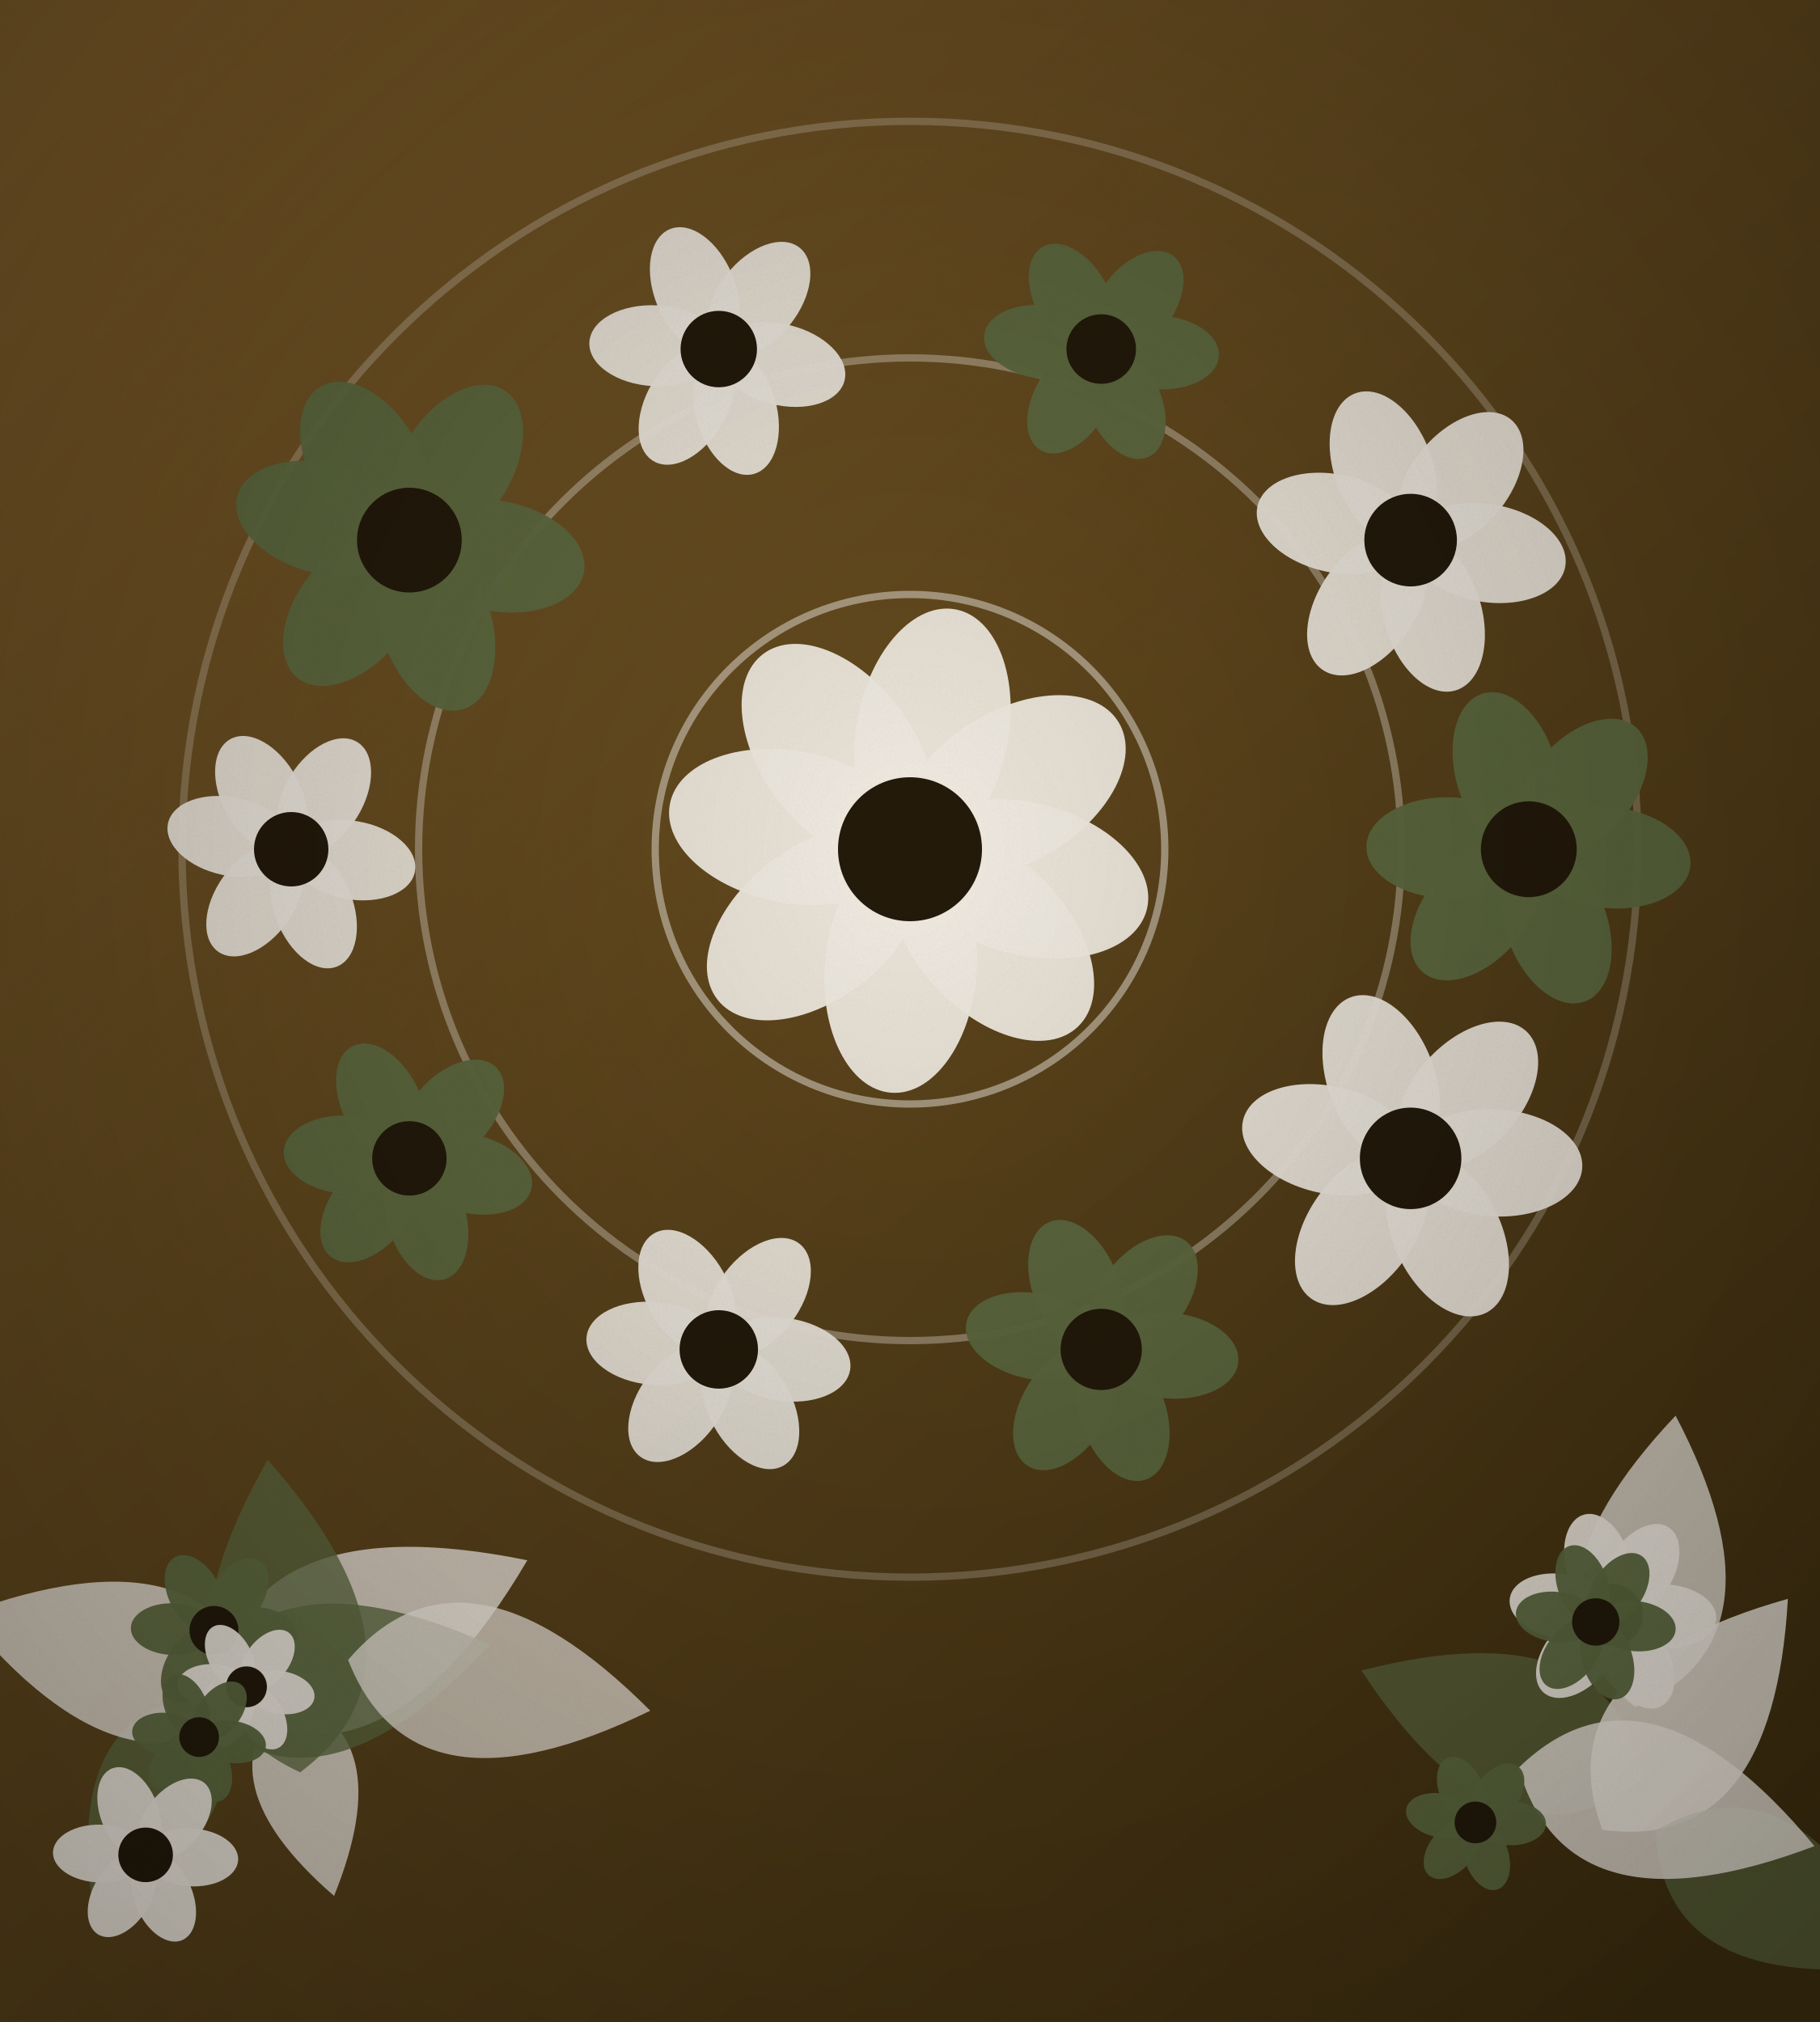
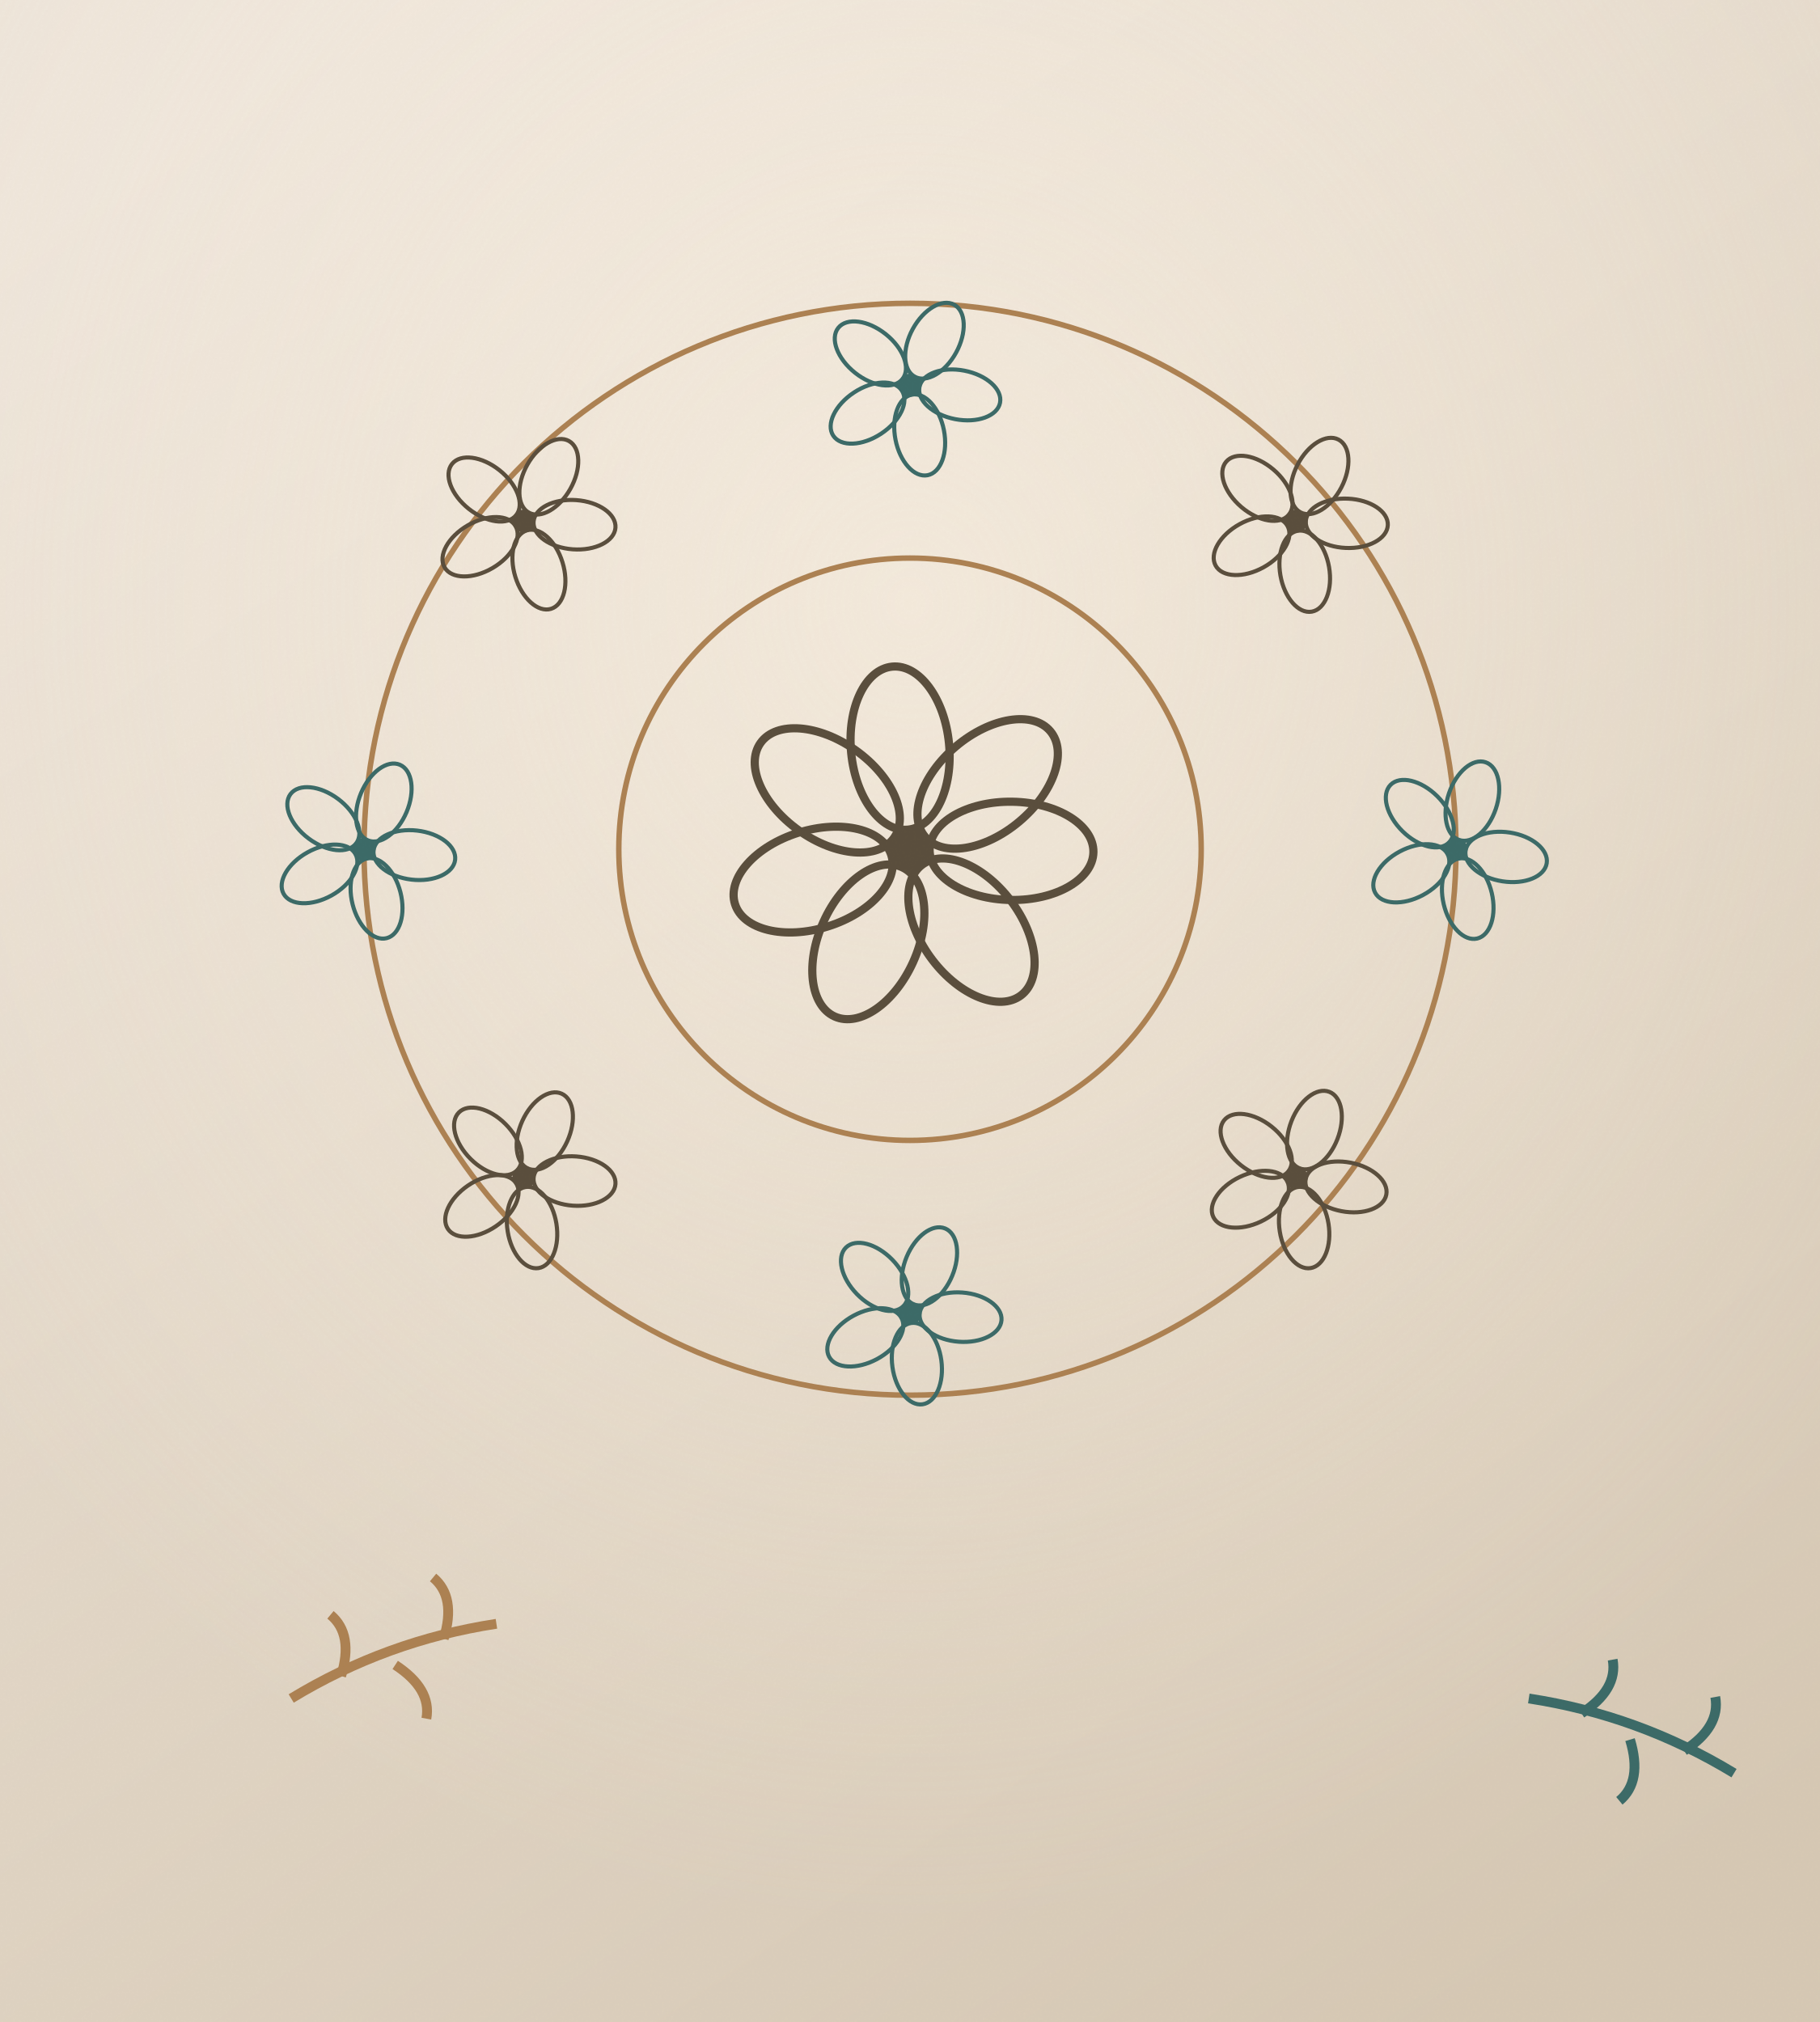
<svg xmlns="http://www.w3.org/2000/svg" width="900" height="1000" viewBox="0 0 900 1000" role="img">
  <defs>
-     <linearGradient id="g14" x1="0.1" y1="0" x2="0.9" y2="1">
-       <stop offset="0%" stop-color="#7a5a28" />
-       <stop offset="100%" stop-color="#40300f" />
+     <linearGradient id="g14" x1="0.2" y1="0" x2="0.8" y2="1">
+       <stop offset="0%" stop-color="#eee5da" />
+       <stop offset="100%" stop-color="#d7c9b4" />
    </linearGradient>
-     <radialGradient id="v14" cx="50%" cy="42%" r="72%">
-       <stop offset="0%" stop-color="#000000" stop-opacity="0" />
-       <stop offset="100%" stop-color="#000000" stop-opacity="0.3" />
+     <radialGradient id="glow14" cx="50%" cy="30%" r="65%">
+       <stop offset="0%" stop-color="#fff6e8" stop-opacity="0.55" />
+       <stop offset="100%" stop-color="#fff6e8" stop-opacity="0" />
    </radialGradient>
    <filter id="n14">
-       <feTurbulence type="fractalNoise" baseFrequency="0.8" numOctaves="2" stitchTiles="stitch" result="noise" />
-       <feColorMatrix in="noise" type="matrix" values="0 0 0 0 0  0 0 0 0 0  0 0 0 0 0  0 0 0 0.06 0" />
+       <feTurbulence type="fractalNoise" baseFrequency="0.85" numOctaves="2" stitchTiles="stitch" result="noise" />
+       <feColorMatrix in="noise" type="matrix" values="0 0 0 0 0  0 0 0 0 0  0 0 0 0 0  0 0 0 0.035 0" />
    </filter>
  </defs>
  <rect width="900" height="1000" fill="url(#g14)" />
-   <circle cx="450" cy="420" r="126" fill="none" stroke="#f4ede3" stroke-width="3.6" opacity="0.5" />
-   <circle cx="450" cy="420" r="243" fill="none" stroke="#f4ede3" stroke-width="3.6" opacity="0.38" />
-   <circle cx="450" cy="420" r="360" fill="none" stroke="#f4ede3" stroke-width="3.6" opacity="0.26" />
-   <g>
-     <ellipse cx="795.3" cy="424.1" rx="40.8" ry="25.0" fill="#5f6b41" opacity="0.96" transform="rotate(5.903715 795.3 424.1)" />
-     <ellipse cx="769.6" cy="457.0" rx="40.8" ry="25.0" fill="#5f6b41" opacity="0.96" transform="rotate(69.80013 769.6 457.0)" />
-     <ellipse cx="730.2" cy="449.9" rx="40.8" ry="25.0" fill="#5f6b41" opacity="0.96" transform="rotate(130.7308 730.2 449.9)" />
-     <ellipse cx="716.5" cy="419.3" rx="40.8" ry="25.0" fill="#5f6b41" opacity="0.96" transform="rotate(180.959 716.5 419.3)" />
-     <ellipse cx="744.9" cy="382.1" rx="40.8" ry="25.0" fill="#5f6b41" opacity="0.96" transform="rotate(253.5979 744.9 382.1)" />
-     <ellipse cx="782.0" cy="390.3" rx="40.8" ry="25.0" fill="#5f6b41" opacity="0.96" transform="rotate(311.2018 782.0 390.3)" />
-     <circle cx="756" cy="420" r="23.7" fill="#241a0a" />
+   <rect width="900" height="1000" fill="url(#glow14)" />
+   <circle cx="450" cy="420" r="144" fill="none" stroke="#ad8253" stroke-width="2.7" />
+   <circle cx="450" cy="420" r="270" fill="none" stroke="#ad8253" stroke-width="2.7" />
+   <g fill="none" stroke="#3c6b68" stroke-width="2.025">
+     <ellipse cx="744.8" cy="423.8" rx="20.3" ry="12.2" transform="rotate(8.817921 744.8 423.8)" />
+     <ellipse cx="725.8" cy="444.4" rx="20.3" ry="12.2" transform="rotate(76.72297 725.8 444.4)" />
+     <ellipse cx="697.9" cy="431.9" rx="20.3" ry="12.2" transform="rotate(151.8401 697.9 431.9)" />
+     <ellipse cx="702.1" cy="402.4" rx="20.3" ry="12.2" transform="rotate(224.5846 702.1 402.4)" />
+     <ellipse cx="728.1" cy="396.2" rx="20.3" ry="12.2" transform="rotate(288.7672 728.1 396.2)" />
+     <circle cx="720" cy="420" r="5.7" fill="#3c6b68" stroke="none" />
  </g>
-   <g>
-     <ellipse cx="739.3" cy="575.1" rx="43.2" ry="26.5" fill="#f4ede3" opacity="0.96" transform="rotate(3.038619 739.3 575.1)" />
-     <ellipse cx="715.8" cy="610.5" rx="43.2" ry="26.5" fill="#f4ede3" opacity="0.96" transform="rotate(64.07982 715.8 610.5)" />
-     <ellipse cx="673.4" cy="607.0" rx="43.2" ry="26.5" fill="#f4ede3" opacity="0.96" transform="rotate(125.2942 673.4 607.0)" />
-     <ellipse cx="656.8" cy="563.7" rx="43.2" ry="26.5" fill="#f4ede3" opacity="0.96" transform="rotate(192.7384 656.8 563.7)" />
-     <ellipse cx="683.0" cy="533.7" rx="43.2" ry="26.5" fill="#f4ede3" opacity="0.96" transform="rotate(249.6571 683.0 533.7)" />
-     <ellipse cx="725.6" cy="541.9" rx="43.2" ry="26.5" fill="#f4ede3" opacity="0.96" transform="rotate(312.1867 725.6 541.9)" />
-     <circle cx="697.559" cy="572.883" r="25.1" fill="#241a0a" />
+   <g fill="none" stroke="#5b4f3d" stroke-width="2.025">
+     <ellipse cx="665.6" cy="587.0" rx="20.3" ry="12.2" transform="rotate(10.87834 665.6 587.0)" />
+     <ellipse cx="644.9" cy="607.1" rx="20.3" ry="12.2" transform="rotate(80.96145 644.9 607.1)" />
+     <ellipse cx="618.3" cy="593.1" rx="20.3" ry="12.2" transform="rotate(154.4723 618.3 593.1)" />
+     <ellipse cx="621.2" cy="566.7" rx="20.3" ry="12.2" transform="rotate(218.4309 621.2 566.7)" />
+     <ellipse cx="650.0" cy="558.9" rx="20.3" ry="12.2" transform="rotate(291.2639 650.0 558.9)" />
+     <circle cx="640.919" cy="582.281" r="5.7" fill="#5b4f3d" stroke="none" />
  </g>
-   <g>
-     <ellipse cx="577.9" cy="670.4" rx="34.6" ry="21.2" fill="#5f6b41" opacity="0.96" transform="rotate(5.253955 577.9 670.4)" />
-     <ellipse cx="555.4" cy="699.0" rx="34.6" ry="21.2" fill="#5f6b41" opacity="0.96" transform="rotate(71.08822 555.4 699.0)" />
-     <ellipse cx="526.7" cy="695.7" rx="34.6" ry="21.2" fill="#5f6b41" opacity="0.96" transform="rotate(122.197 526.7 695.7)" />
-     <ellipse cx="511.8" cy="660.9" rx="34.6" ry="21.2" fill="#5f6b41" opacity="0.96" transform="rotate(191.1628 511.8 660.9)" />
-     <ellipse cx="532.0" cy="636.4" rx="34.6" ry="21.2" fill="#5f6b41" opacity="0.96" transform="rotate(247.9672 532.0 636.4)" />
-     <ellipse cx="565.2" cy="641.1" rx="34.6" ry="21.2" fill="#5f6b41" opacity="0.96" transform="rotate(308.2163 565.2 641.1)" />
-     <circle cx="544.559" cy="667.37" r="20.1" fill="#241a0a" />
+   <g fill="none" stroke="#3c6b68" stroke-width="2.025">
+     <ellipse cx="475.0" cy="651.4" rx="20.3" ry="12.2" transform="rotate(4.235339 475.0 651.4)" />
+     <ellipse cx="453.4" cy="674.4" rx="20.3" ry="12.2" transform="rotate(82.19073 453.4 674.4)" />
+     <ellipse cx="427.9" cy="661.4" rx="20.3" ry="12.2" transform="rotate(151.7256 427.9 661.4)" />
+     <ellipse cx="432.5" cy="631.5" rx="20.3" ry="12.2" transform="rotate(225.7493 432.5 631.5)" />
+     <ellipse cx="459.6" cy="626.3" rx="20.3" ry="12.2" transform="rotate(292.555 459.6 626.3)" />
+     <circle cx="450" cy="649.5" r="5.7" fill="#3c6b68" stroke="none" />
  </g>
-   <g>
-     <ellipse cx="387.4" cy="672.3" rx="33.4" ry="20.5" fill="#f4ede3" opacity="0.96" transform="rotate(8.791898 387.4 672.3)" />
-     <ellipse cx="371.1" cy="695.7" rx="33.4" ry="20.5" fill="#f4ede3" opacity="0.96" transform="rotate(61.07221 371.1 695.7)" />
-     <ellipse cx="336.4" cy="693.5" rx="33.4" ry="20.5" fill="#f4ede3" opacity="0.96" transform="rotate(126.1696 336.4 693.5)" />
-     <ellipse cx="323.3" cy="664.4" rx="33.4" ry="20.5" fill="#f4ede3" opacity="0.96" transform="rotate(185.2067 323.3 664.4)" />
-     <ellipse cx="339.8" cy="639.1" rx="33.4" ry="20.5" fill="#f4ede3" opacity="0.96" transform="rotate(241.0569 339.8 639.1)" />
-     <ellipse cx="375.0" cy="641.6" rx="33.4" ry="20.5" fill="#f4ede3" opacity="0.96" transform="rotate(307.2043 375.0 641.6)" />
-     <circle cx="355.441" cy="667.37" r="19.4" fill="#241a0a" />
+   <g fill="none" stroke="#5b4f3d" stroke-width="2.025">
+     <ellipse cx="284.1" cy="584.1" rx="20.3" ry="12.2" transform="rotate(4.203164 284.1 584.1)" />
+     <ellipse cx="263.1" cy="607.1" rx="20.3" ry="12.2" transform="rotate(80.87058 263.1 607.1)" />
+     <ellipse cx="238.3" cy="596.4" rx="20.3" ry="12.2" transform="rotate(145.7576 238.3 596.4)" />
+     <ellipse cx="241.3" cy="564.5" rx="20.3" ry="12.2" transform="rotate(224.9302 241.3 564.5)" />
+     <ellipse cx="269.4" cy="559.4" rx="20.3" ry="12.2" transform="rotate(294.3738 269.4 559.4)" />
+     <circle cx="259.081" cy="582.281" r="5.7" fill="#5b4f3d" stroke="none" />
  </g>
-   <g>
-     <ellipse cx="232.1" cy="580.4" rx="31.6" ry="19.4" fill="#5f6b41" opacity="0.96" transform="rotate(14.13876 232.1 580.4)" />
-     <ellipse cx="211.0" cy="602.3" rx="31.6" ry="19.4" fill="#5f6b41" opacity="0.96" transform="rotate(73.7763 211.0 602.3)" />
-     <ellipse cx="183.3" cy="596.8" rx="31.6" ry="19.4" fill="#5f6b41" opacity="0.96" transform="rotate(128.6797 183.3 596.8)" />
-     <ellipse cx="171.9" cy="571.1" rx="31.6" ry="19.4" fill="#5f6b41" opacity="0.96" transform="rotate(183.3142 171.9 571.1)" />
-     <ellipse cx="188.6" cy="545.6" rx="31.6" ry="19.4" fill="#5f6b41" opacity="0.96" transform="rotate(243.2059 188.6 545.6)" />
-     <ellipse cx="223.4" cy="550.6" rx="31.6" ry="19.4" fill="#5f6b41" opacity="0.96" transform="rotate(313.3507 223.4 550.6)" />
-     <circle cx="202.441" cy="572.883" r="18.4" fill="#241a0a" />
+   <g fill="none" stroke="#3c6b68" stroke-width="2.025">
+     <ellipse cx="204.9" cy="422.9" rx="20.3" ry="12.2" transform="rotate(6.57305 204.9 422.9)" />
+     <ellipse cx="186.2" cy="444.3" rx="20.3" ry="12.2" transform="rotate(75.76313 186.2 444.3)" />
+     <ellipse cx="158.0" cy="432.2" rx="20.3" ry="12.2" transform="rotate(151.0335 158.0 432.2)" />
+     <ellipse cx="159.9" cy="404.9" rx="20.3" ry="12.2" transform="rotate(216.8578 159.9 404.9)" />
+     <ellipse cx="189.8" cy="396.9" rx="20.3" ry="12.2" transform="rotate(292.9357 189.8 396.9)" />
+     <circle cx="180" cy="420" r="5.7" fill="#3c6b68" stroke="none" />
  </g>
-   <g>
-     <ellipse cx="174.1" cy="425.4" rx="31.6" ry="19.4" fill="#f4ede3" opacity="0.96" transform="rotate(10.10947 174.1 425.4)" />
-     <ellipse cx="155.1" cy="448.6" rx="31.6" ry="19.4" fill="#f4ede3" opacity="0.96" transform="rotate(68.83703 155.1 448.6)" />
-     <ellipse cx="126.2" cy="444.9" rx="31.6" ry="19.4" fill="#f4ede3" opacity="0.96" transform="rotate(125.4388 126.2 444.9)" />
-     <ellipse cx="114.0" cy="413.7" rx="31.6" ry="19.4" fill="#f4ede3" opacity="0.96" transform="rotate(191.8073 114.0 413.7)" />
-     <ellipse cx="129.2" cy="393.2" rx="31.6" ry="19.4" fill="#f4ede3" opacity="0.96" transform="rotate(241.1071 129.2 393.2)" />
-     <ellipse cx="160.1" cy="393.9" rx="31.6" ry="19.4" fill="#f4ede3" opacity="0.96" transform="rotate(301.6768 160.1 393.9)" />
-     <circle cx="144" cy="420" r="18.4" fill="#241a0a" />
+   <g fill="none" stroke="#5b4f3d" stroke-width="2.025">
+     <ellipse cx="284.1" cy="259.5" rx="20.3" ry="12.2" transform="rotate(4.16534 284.1 259.5)" />
+     <ellipse cx="266.5" cy="281.7" rx="20.3" ry="12.2" transform="rotate(72.84554 266.5 281.7)" />
+     <ellipse cx="237.4" cy="270.4" rx="20.3" ry="12.2" transform="rotate(149.7635 237.4 270.4)" />
+     <ellipse cx="239.4" cy="242.1" rx="20.3" ry="12.2" transform="rotate(218.5439 239.4 242.1)" />
+     <ellipse cx="271.4" cy="235.8" rx="20.3" ry="12.2" transform="rotate(299.311 271.4 235.8)" />
+     <circle cx="259.081" cy="257.719" r="5.7" fill="#5b4f3d" stroke="none" />
  </g>
-   <g>
-     <ellipse cx="244.9" cy="274.9" rx="44.6" ry="27.3" fill="#5f6b41" opacity="0.96" transform="rotate(10.45326 244.9 274.9)" />
-     <ellipse cx="215.6" cy="308.2" rx="44.6" ry="27.3" fill="#5f6b41" opacity="0.96" transform="rotate(72.2055 215.6 308.2)" />
-     <ellipse cx="175.2" cy="300.6" rx="44.6" ry="27.3" fill="#5f6b41" opacity="0.96" transform="rotate(129.1352 175.2 300.6)" />
-     <ellipse cx="160.6" cy="256.5" rx="44.6" ry="27.3" fill="#5f6b41" opacity="0.96" transform="rotate(194.1958 160.6 256.5)" />
-     <ellipse cx="180.9" cy="229.8" rx="44.6" ry="27.3" fill="#5f6b41" opacity="0.96" transform="rotate(240.0215 180.9 229.8)" />
-     <ellipse cx="225.5" cy="230.7" rx="44.6" ry="27.3" fill="#5f6b41" opacity="0.96" transform="rotate(302.3779 225.5 230.7)" />
-     <circle cx="202.441" cy="267.117" r="25.9" fill="#241a0a" />
+   <g fill="none" stroke="#3c6b68" stroke-width="2.025">
+     <ellipse cx="474.6" cy="195.3" rx="20.3" ry="12.2" transform="rotate(11.02104 474.6 195.3)" />
+     <ellipse cx="454.8" cy="215.1" rx="20.3" ry="12.2" transform="rotate(78.94377 454.8 215.1)" />
+     <ellipse cx="429.0" cy="204.3" rx="20.3" ry="12.2" transform="rotate(146.6514 429.0 204.3)" />
+     <ellipse cx="430.4" cy="174.8" rx="20.3" ry="12.2" transform="rotate(218.5648 430.4 174.8)" />
+     <ellipse cx="462.1" cy="168.5" rx="20.3" ry="12.2" transform="rotate(298.6805 462.1 168.5)" />
+     <circle cx="450" cy="190.5" r="5.7" fill="#3c6b68" stroke="none" />
  </g>
-   <g>
-     <ellipse cx="386.0" cy="180.3" rx="32.6" ry="20.0" fill="#f4ede3" opacity="0.96" transform="rotate(14.06489 386.0 180.3)" />
-     <ellipse cx="364.0" cy="203.0" rx="32.6" ry="20.0" fill="#f4ede3" opacity="0.96" transform="rotate(74.28821 364.0 203.0)" />
-     <ellipse cx="339.6" cy="199.9" rx="32.6" ry="20.0" fill="#f4ede3" opacity="0.96" transform="rotate(120.0955 339.6 199.9)" />
-     <ellipse cx="324.0" cy="171.0" rx="32.6" ry="20.0" fill="#f4ede3" opacity="0.96" transform="rotate(183.0082 324.0 171.0)" />
-     <ellipse cx="343.6" cy="143.5" rx="32.6" ry="20.0" fill="#f4ede3" opacity="0.96" transform="rotate(247.8625 343.6 143.5)" />
-     <ellipse cx="375.1" cy="148.0" rx="32.6" ry="20.0" fill="#f4ede3" opacity="0.96" transform="rotate(308.5132 375.1 148.0)" />
-     <circle cx="355.441" cy="172.63" r="18.9" fill="#241a0a" />
+   <g fill="none" stroke="#5b4f3d" stroke-width="2.025">
+     <ellipse cx="666.0" cy="258.8" rx="20.3" ry="12.2" transform="rotate(2.559546 666.0 258.8)" />
+     <ellipse cx="645.2" cy="282.5" rx="20.3" ry="12.2" transform="rotate(80.08758 645.2 282.5)" />
+     <ellipse cx="618.9" cy="269.9" rx="20.3" ry="12.2" transform="rotate(151.0696 618.9 269.9)" />
+     <ellipse cx="621.8" cy="241.5" rx="20.3" ry="12.2" transform="rotate(220.3511 621.8 241.5)" />
+     <ellipse cx="652.5" cy="235.4" rx="20.3" ry="12.2" transform="rotate(297.4458 652.5 235.4)" />
+     <circle cx="640.919" cy="257.719" r="5.7" fill="#5b4f3d" stroke="none" />
  </g>
-   <g>
-     <ellipse cx="573.2" cy="174.3" rx="29.6" ry="18.2" fill="#5f6b41" opacity="0.96" transform="rotate(3.393095 573.2 174.3)" />
-     <ellipse cx="556.0" cy="198.9" rx="29.6" ry="18.2" fill="#5f6b41" opacity="0.96" transform="rotate(66.55268 556.0 198.9)" />
-     <ellipse cx="529.8" cy="197.2" rx="29.6" ry="18.2" fill="#5f6b41" opacity="0.96" transform="rotate(121.0877 529.8 197.2)" />
-     <ellipse cx="516.1" cy="169.2" rx="29.6" ry="18.2" fill="#5f6b41" opacity="0.96" transform="rotate(186.8483 516.1 169.2)" />
-     <ellipse cx="530.3" cy="147.8" rx="29.6" ry="18.2" fill="#5f6b41" opacity="0.96" transform="rotate(240.1822 530.3 147.8)" />
-     <ellipse cx="562.1" cy="150.0" rx="29.6" ry="18.2" fill="#5f6b41" opacity="0.96" transform="rotate(307.8365 562.1 150.0)" />
-     <circle cx="544.559" cy="172.63" r="17.2" fill="#241a0a" />
+   <g fill="none" stroke="#5b4f3d" stroke-width="4.05">
+     <ellipse cx="500.2" cy="420.8" rx="40.5" ry="24.3" transform="rotate(0.8857169 500.2 420.8)" />
+     <ellipse cx="480.4" cy="460.0" rx="40.5" ry="24.3" transform="rotate(52.76999 480.4 460.0)" />
+     <ellipse cx="429.4" cy="465.8" rx="40.5" ry="24.3" transform="rotate(114.2714 429.4 465.8)" />
+     <ellipse cx="402.1" cy="435.0" rx="40.5" ry="24.3" transform="rotate(162.6483 402.1 435.0)" />
+     <ellipse cx="409.1" cy="390.9" rx="40.5" ry="24.3" transform="rotate(215.4787 409.1 390.9)" />
+     <ellipse cx="445.1" cy="370.0" rx="40.5" ry="24.3" transform="rotate(264.451 445.1 370.0)" />
+     <ellipse cx="488.4" cy="387.7" rx="40.5" ry="24.3" transform="rotate(319.9281 488.4 387.7)" />
+     <circle cx="450" cy="420" r="11.3" fill="#5b4f3d" stroke="none" />
  </g>
-   <g>
-     <ellipse cx="735.2" cy="273.5" rx="39.4" ry="24.2" fill="#f4ede3" opacity="0.96" transform="rotate(9.694145 735.2 273.5)" />
-     <ellipse cx="708.5" cy="303.7" rx="39.4" ry="24.2" fill="#f4ede3" opacity="0.96" transform="rotate(73.35845 708.5 303.7)" />
-     <ellipse cx="676.2" cy="298.7" rx="39.4" ry="24.2" fill="#f4ede3" opacity="0.96" transform="rotate(124.1098 676.2 298.7)" />
-     <ellipse cx="660.3" cy="258.9" rx="39.4" ry="24.2" fill="#f4ede3" opacity="0.96" transform="rotate(192.4088 660.3 258.9)" />
-     <ellipse cx="684.1" cy="231.4" rx="39.4" ry="24.2" fill="#f4ede3" opacity="0.96" transform="rotate(249.298 684.1 231.4)" />
-     <ellipse cx="722.0" cy="237.8" rx="39.4" ry="24.2" fill="#f4ede3" opacity="0.96" transform="rotate(309.8529 722.0 237.8)" />
-     <circle cx="697.559" cy="267.117" r="22.9" fill="#241a0a" />
+   <g stroke="#ad8253" stroke-width="4.86" fill="none" transform="rotate(-20 144 840)">
+     <path d="M 144 840 Q 198 829.2 252 840" />
+     <path d="M 171 838 q 12.96 -17.28 5.4 -30.24" />
+     <path d="M 198 842 q 12.96 17.28 5.4 30.24" />
+     <path d="M 225 838 q 12.96 -17.28 5.4 -30.24" />
  </g>
-   <g>
-     <ellipse cx="507.6" cy="434.7" rx="61.4" ry="37.6" fill="#f4ede3" opacity="0.96" transform="rotate(14.29453 507.6 434.7)" />
-     <ellipse cx="490.8" cy="463.2" rx="61.4" ry="37.6" fill="#f4ede3" opacity="0.96" transform="rotate(46.62336 490.8 463.2)" />
-     <ellipse cx="445.4" cy="479.2" rx="61.4" ry="37.6" fill="#f4ede3" opacity="0.96" transform="rotate(94.42189 445.4 479.2)" />
-     <ellipse cx="403.2" cy="456.6" rx="61.4" ry="37.6" fill="#f4ede3" opacity="0.96" transform="rotate(141.9957 403.2 456.6)" />
-     <ellipse cx="391.6" cy="409.0" rx="61.4" ry="37.6" fill="#f4ede3" opacity="0.96" transform="rotate(190.6268 391.6 409.0)" />
-     <ellipse cx="414.3" cy="372.5" rx="61.4" ry="37.6" fill="#f4ede3" opacity="0.96" transform="rotate(233.1092 414.3 372.5)" />
-     <ellipse cx="461.1" cy="361.7" rx="61.4" ry="37.6" fill="#f4ede3" opacity="0.96" transform="rotate(280.8045 461.1 361.7)" />
-     <ellipse cx="500.7" cy="389.1" rx="61.4" ry="37.6" fill="#f4ede3" opacity="0.96" transform="rotate(328.6289 500.7 389.1)" />
-     <circle cx="450" cy="420" r="35.6" fill="#241a0a" />
+   <g stroke="#3c6b68" stroke-width="4.86" fill="none" transform="rotate(20 756 840)">
+     <path d="M 756 840 Q 810 829.2 864 840" />
+     <path d="M 783 838 q 12.96 -17.28 5.4 -30.24" />
+     <path d="M 810 842 q 12.96 17.28 5.4 30.24" />
+     <path d="M 837 838 q 12.96 -17.28 5.4 -30.24" />
  </g>
-   <path d="M 141.295 838.535 Q 171.882 787.556 243.253 838.535 Q 171.882 889.514 141.295 838.535 Z" fill="#f4ede3" opacity="0.817" transform="rotate(76.44136 141.295 838.5354)" />
-   <path d="M 100.047 840.062 Q 135.804 780.468 219.236 840.062 Q 135.804 899.657 100.047 840.062 Z" fill="#5f6b41" opacity="0.836" transform="rotate(116.8194 100.0471 840.0625)" />
-   <path d="M 106.474 840.365 Q 157.144 755.915 275.373 840.365 Q 157.144 924.814 106.474 840.365 Z" fill="#f4ede3" opacity="0.822" transform="rotate(335.9938 106.4742 840.3646)" />
-   <path d="M 96.076 843.342 Q 140.878 768.673 245.414 843.342 Q 140.878 918.011 96.076 843.342 Z" fill="#5f6b41" opacity="0.803" transform="rotate(348.409 96.07625 843.3417)" />
-   <path d="M 130.353 838.494 Q 176.48 761.615 284.11 838.494 Q 176.48 915.372 130.353 838.494 Z" fill="#f4ede3" opacity="0.819" transform="rotate(195.1759 130.3533 838.4937)" />
-   <path d="M 148.405 876.521 Q 195.027 798.819 303.81 876.521 Q 195.027 954.223 148.405 876.521 Z" fill="#5f6b41" opacity="0.787" transform="rotate(264.0725 148.4054 876.5208)" />
-   <path d="M 172.133 820.923 Q 217.592 745.157 323.663 820.923 Q 217.592 896.688 172.133 820.923 Z" fill="#f4ede3" opacity="0.768" transform="rotate(9.54321 172.1325 820.9229)" />
-   <g>
-     <ellipse cx="126.0" cy="807.5" rx="20.9" ry="12.8" fill="#5f6b41" opacity="0.96" transform="rotate(3.351157 126.0 807.5)" />
-     <ellipse cx="114.9" cy="824.4" rx="20.9" ry="12.8" fill="#5f6b41" opacity="0.96" transform="rotate(63.23554 114.9 824.4)" />
-     <ellipse cx="95.1" cy="823.5" rx="20.9" ry="12.8" fill="#5f6b41" opacity="0.96" transform="rotate(122.1436 95.1 823.5)" />
-     <ellipse cx="85.6" cy="805.7" rx="20.9" ry="12.8" fill="#5f6b41" opacity="0.96" transform="rotate(181.888 85.6 805.7)" />
-     <ellipse cx="96.4" cy="788.5" rx="20.9" ry="12.8" fill="#5f6b41" opacity="0.96" transform="rotate(242.1592 96.4 788.5)" />
-     <ellipse cx="117.0" cy="789.5" rx="20.9" ry="12.8" fill="#5f6b41" opacity="0.96" transform="rotate(303.7088 117.0 789.5)" />
-     <circle cx="105.816" cy="806.352" r="12.1" fill="#241a0a" />
-   </g>
-   <g>
-     <ellipse cx="138.4" cy="837.0" rx="17.3" ry="10.6" fill="#f4ede3" opacity="0.96" transform="rotate(9.605173 138.4 837.0)" />
-     <ellipse cx="129.7" cy="849.1" rx="17.3" ry="10.6" fill="#f4ede3" opacity="0.96" transform="rotate(62.29442 129.7 849.1)" />
-     <ellipse cx="113.3" cy="848.6" rx="17.3" ry="10.6" fill="#f4ede3" opacity="0.96" transform="rotate(120.7715 113.3 848.6)" />
-     <ellipse cx="105.1" cy="833.6" rx="17.3" ry="10.6" fill="#f4ede3" opacity="0.96" transform="rotate(182.0742 105.1 833.6)" />
-     <ellipse cx="113.8" cy="819.6" rx="17.3" ry="10.6" fill="#f4ede3" opacity="0.96" transform="rotate(241.1186 113.8 819.6)" />
-     <ellipse cx="132.2" cy="821.1" rx="17.3" ry="10.6" fill="#f4ede3" opacity="0.96" transform="rotate(308.2055 132.2 821.1)" />
-     <circle cx="121.887" cy="834.235" r="10.1" fill="#241a0a" />
-   </g>
-   <g>
-     <ellipse cx="114.7" cy="861.5" rx="16.9" ry="10.4" fill="#5f6b41" opacity="0.96" transform="rotate(8.3988 114.7 861.5)" />
-     <ellipse cx="103.6" cy="874.7" rx="16.9" ry="10.4" fill="#5f6b41" opacity="0.96" transform="rotate(71.79785 103.6 874.7)" />
-     <ellipse cx="87.2" cy="871.0" rx="16.9" ry="10.4" fill="#5f6b41" opacity="0.96" transform="rotate(133.4248 87.2 871.0)" />
-     <ellipse cx="82.2" cy="857.5" rx="16.9" ry="10.4" fill="#5f6b41" opacity="0.96" transform="rotate(185.543 82.2 857.5)" />
-     <ellipse cx="92.0" cy="844.0" rx="16.9" ry="10.4" fill="#5f6b41" opacity="0.96" transform="rotate(246.9416 92.0 844.0)" />
-     <ellipse cx="108.7" cy="846.3" rx="16.9" ry="10.4" fill="#5f6b41" opacity="0.96" transform="rotate(308.8228 108.7 846.3)" />
-     <circle cx="98.47" cy="859.081" r="9.8" fill="#241a0a" />
-   </g>
-   <g>
-     <ellipse cx="94.5" cy="918.6" rx="23.3" ry="14.3" fill="#f4ede3" opacity="0.96" transform="rotate(3.313026 94.5 918.6)" />
-     <ellipse cx="80.9" cy="938.1" rx="23.3" ry="14.3" fill="#f4ede3" opacity="0.96" transform="rotate(66.67892 80.9 938.1)" />
-     <ellipse cx="60.5" cy="936.7" rx="23.3" ry="14.3" fill="#f4ede3" opacity="0.96" transform="rotate(120.7129 60.5 936.7)" />
-     <ellipse cx="49.5" cy="916.7" rx="23.3" ry="14.3" fill="#f4ede3" opacity="0.96" transform="rotate(181.5515 49.5 916.7)" />
-     <ellipse cx="63.9" cy="896.3" rx="23.3" ry="14.3" fill="#f4ede3" opacity="0.96" transform="rotate(248.8852 63.9 896.3)" />
-     <ellipse cx="86.3" cy="899.8" rx="23.3" ry="14.3" fill="#f4ede3" opacity="0.96" transform="rotate(309.1416 86.3 899.8)" />
-     <circle cx="72.016" cy="917.339" r="13.5" fill="#241a0a" />
-   </g>
-   <path d="M 808.545 844.261 Q 852.202 771.5 954.066 844.261 Q 852.202 917.021 808.545 844.261 Z" fill="#f4ede3" opacity="0.796" transform="rotate(277.9244 808.5454 844.2608)" />
-   <path d="M 811.872 879.863 Q 856.467 805.539 960.52 879.863 Q 856.467 954.187 811.872 879.863 Z" fill="#5f6b41" opacity="0.757" transform="rotate(201.1728 811.8725 879.8629)" />
-   <path d="M 792.375 904.94 Q 836.326 831.688 938.878 904.94 Q 836.326 978.192 792.375 904.94 Z" fill="#f4ede3" opacity="0.848" transform="rotate(308.7731 792.3746 904.94)" />
-   <path d="M 818.752 905.392 Q 860.553 835.723 958.09 905.392 Q 860.553 975.061 818.752 905.392 Z" fill="#5f6b41" opacity="0.737" transform="rotate(28.50309 818.7517 905.3921)" />
-   <path d="M 750.904 874.319 Q 796.325 798.618 902.307 874.319 Q 796.325 950.021 750.904 874.319 Z" fill="#f4ede3" opacity="0.835" transform="rotate(14.8071 750.9037 874.3192)" />
-   <g>
-     <ellipse cx="746.8" cy="901.7" rx="17.7" ry="10.9" fill="#5f6b41" opacity="0.96" transform="rotate(1.471692 746.8 901.7)" />
-     <ellipse cx="735.0" cy="917.6" rx="17.7" ry="10.9" fill="#5f6b41" opacity="0.96" transform="rotate(71.86693 735.0 917.6)" />
-     <ellipse cx="718.3" cy="914.2" rx="17.7" ry="10.9" fill="#5f6b41" opacity="0.96" transform="rotate(131.3387 718.3 914.2)" />
-     <ellipse cx="712.8" cy="898.0" rx="17.7" ry="10.9" fill="#5f6b41" opacity="0.96" transform="rotate(191.2489 712.8 898.0)" />
-     <ellipse cx="722.8" cy="885.6" rx="17.7" ry="10.9" fill="#5f6b41" opacity="0.96" transform="rotate(246.5133 722.8 885.6)" />
-     <ellipse cx="740.0" cy="887.7" rx="17.7" ry="10.9" fill="#5f6b41" opacity="0.96" transform="rotate(307.4329 740.0 887.7)" />
-     <circle cx="729.623" cy="901.296" r="10.3" fill="#241a0a" />
-   </g>
-   <g>
-     <ellipse cx="822.6" cy="799.5" rx="26.1" ry="16.0" fill="#f4ede3" opacity="0.96" transform="rotate(2.055813 822.6 799.5)" />
-     <ellipse cx="809.3" cy="820.8" rx="26.1" ry="16.0" fill="#f4ede3" opacity="0.96" transform="rotate(61.67493 809.3 820.8)" />
-     <ellipse cx="780.6" cy="817.5" rx="26.1" ry="16.0" fill="#f4ede3" opacity="0.96" transform="rotate(131.4586 780.6 817.5)" />
-     <ellipse cx="772.4" cy="794.5" rx="26.1" ry="16.0" fill="#f4ede3" opacity="0.96" transform="rotate(189.3462 772.4 794.5)" />
-     <ellipse cx="790.4" cy="774.2" rx="26.1" ry="16.0" fill="#f4ede3" opacity="0.96" transform="rotate(254.1268 790.4 774.2)" />
-     <ellipse cx="811.0" cy="777.3" rx="26.1" ry="16.0" fill="#f4ede3" opacity="0.96" transform="rotate(302.6787 811.0 777.3)" />
-     <circle cx="797.331" cy="798.567" r="15.2" fill="#241a0a" />
-   </g>
-   <g>
-     <ellipse cx="808.5" cy="804.2" rx="20.2" ry="12.4" fill="#5f6b41" opacity="0.96" transform="rotate(5.922504 808.5 804.2)" />
-     <ellipse cx="794.9" cy="820.8" rx="20.2" ry="12.4" fill="#5f6b41" opacity="0.96" transform="rotate(72.67044 794.9 820.8)" />
-     <ellipse cx="777.1" cy="817.6" rx="20.2" ry="12.4" fill="#5f6b41" opacity="0.96" transform="rotate(127.6991 777.1 817.6)" />
-     <ellipse cx="769.7" cy="799.7" rx="20.2" ry="12.4" fill="#5f6b41" opacity="0.96" transform="rotate(187.1451 769.7 799.7)" />
-     <ellipse cx="782.6" cy="783.7" rx="20.2" ry="12.4" fill="#5f6b41" opacity="0.96" transform="rotate(250.6989 782.6 783.7)" />
-     <ellipse cx="800.3" cy="786.1" rx="20.2" ry="12.4" fill="#5f6b41" opacity="0.96" transform="rotate(304.7881 800.3 786.1)" />
-     <circle cx="789.102" cy="802.15" r="11.7" fill="#241a0a" />
-   </g>
-   <rect width="900" height="1000" fill="url(#v14)" />
-   <rect width="900" height="1000" filter="url(#n14)" opacity="0.5" />
+   <rect width="900" height="1000" filter="url(#n14)" opacity="0.4" />
</svg>
